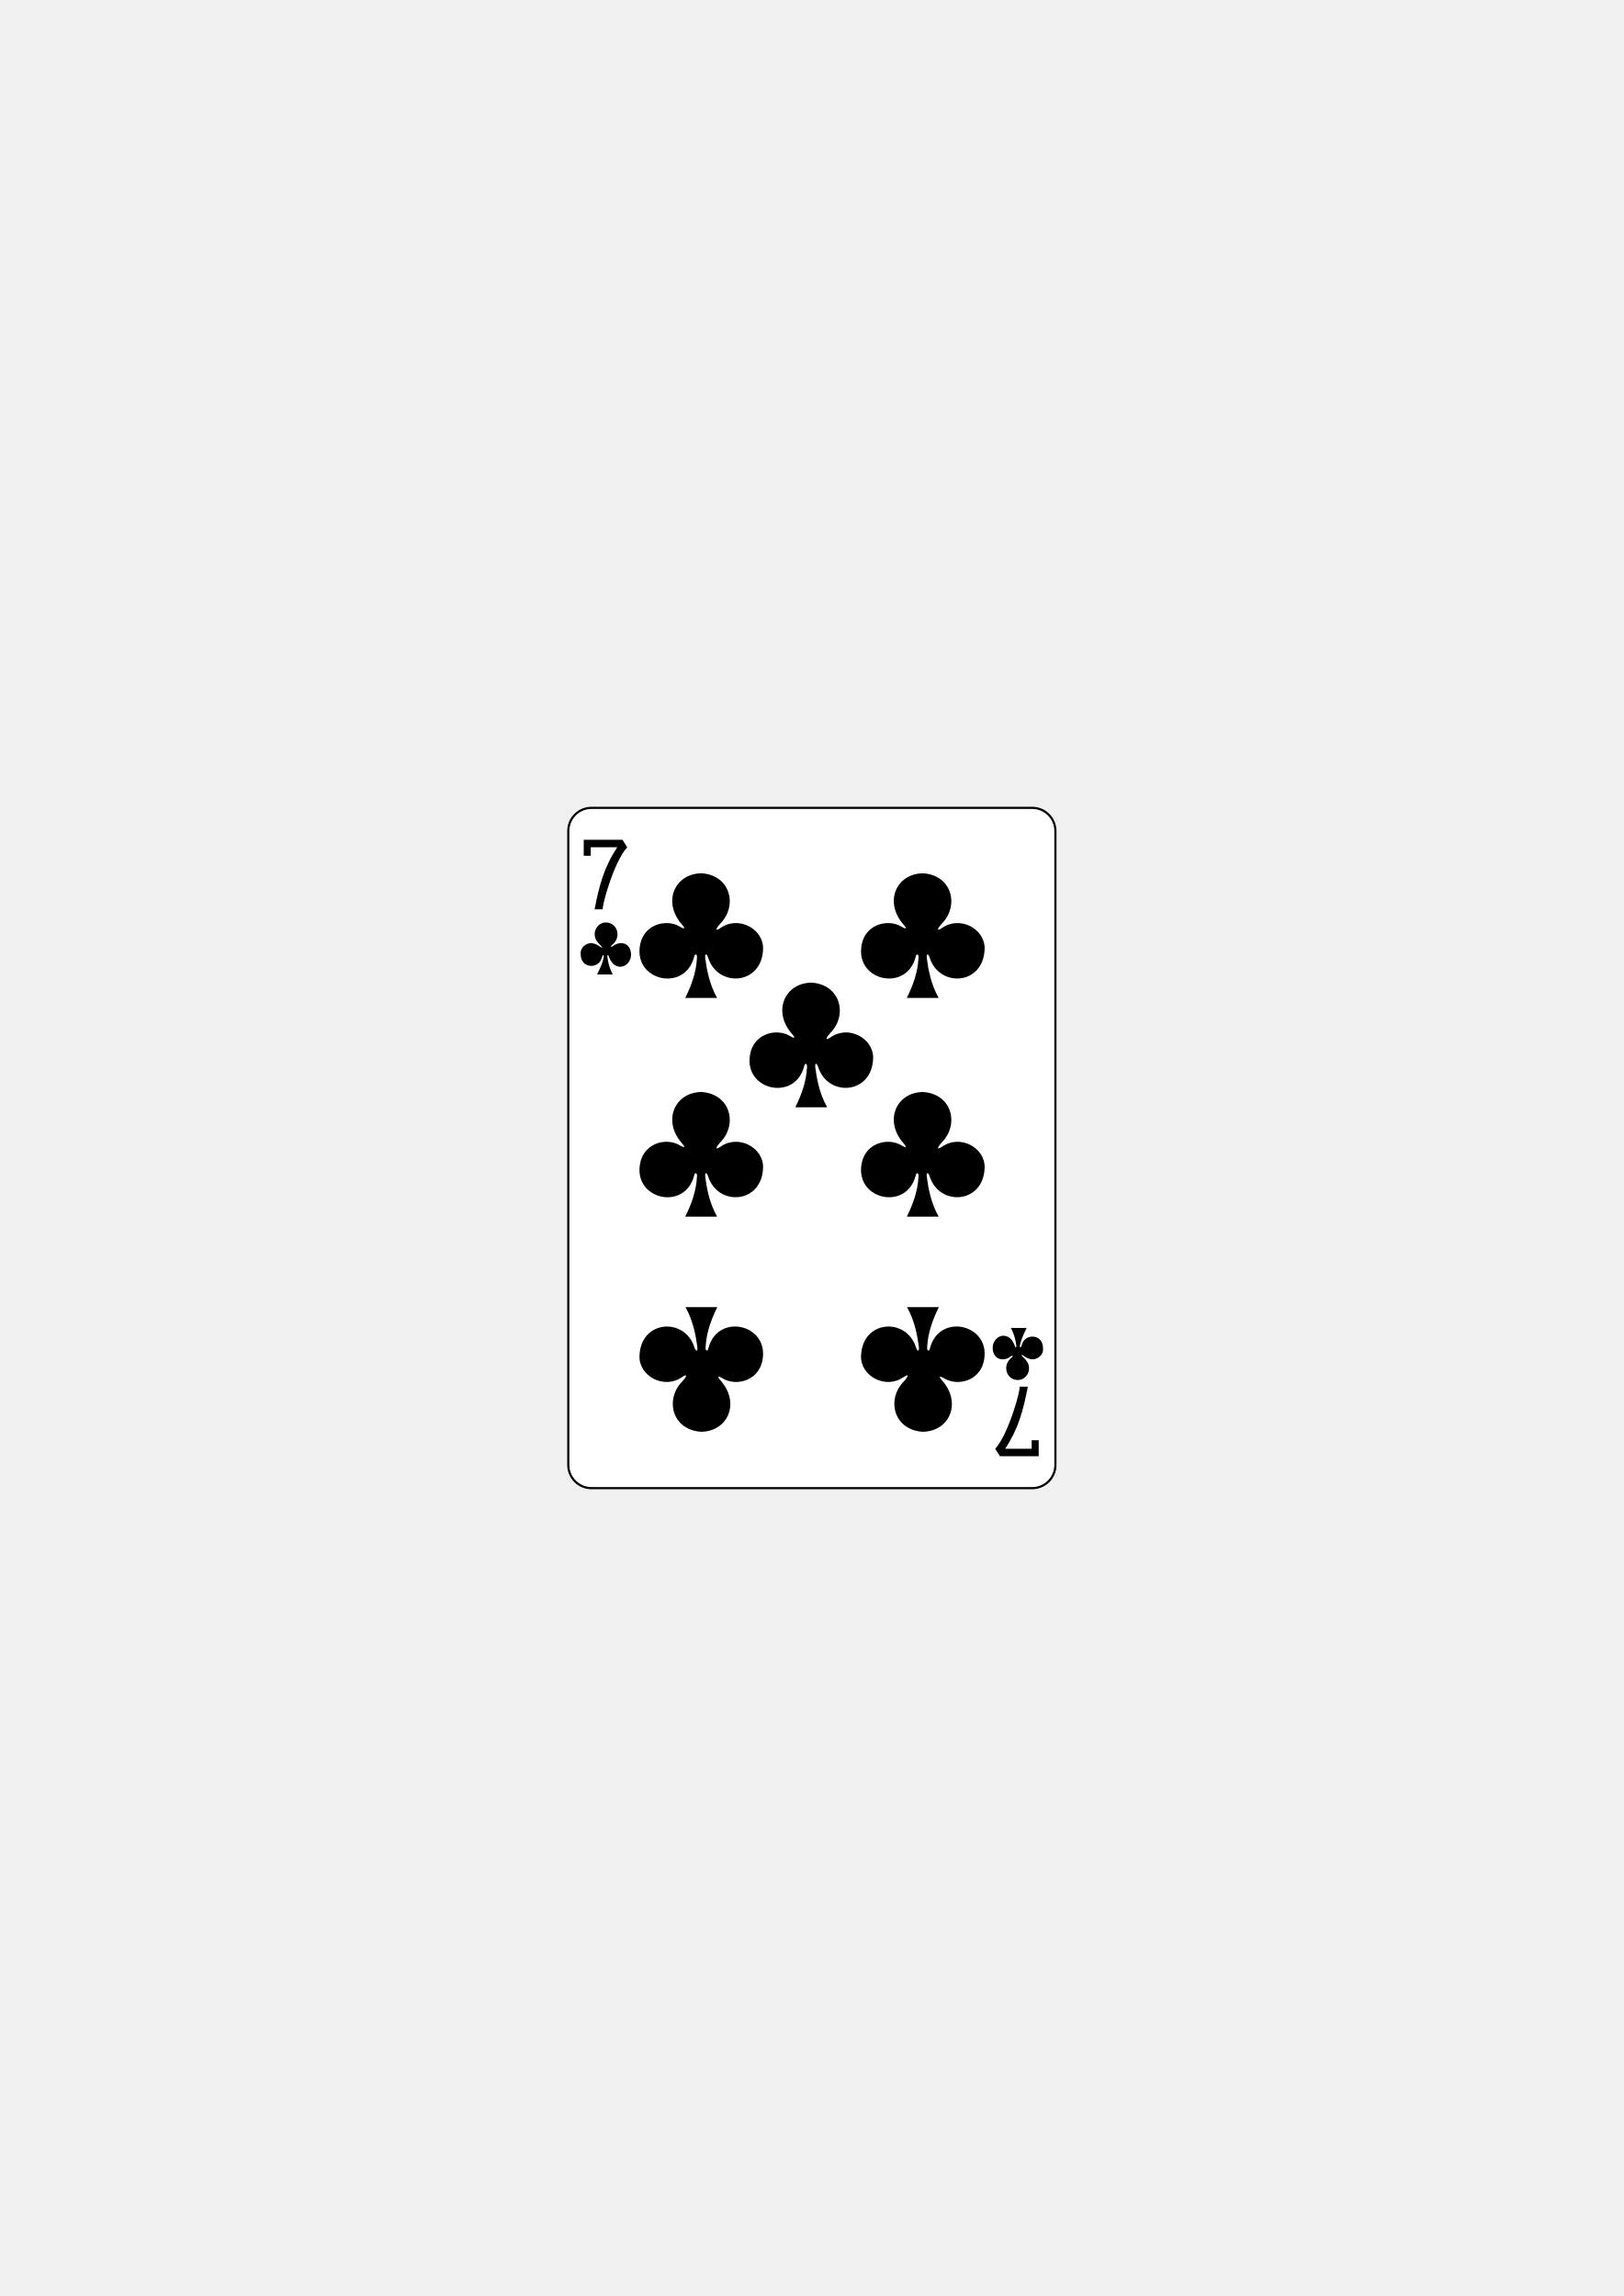
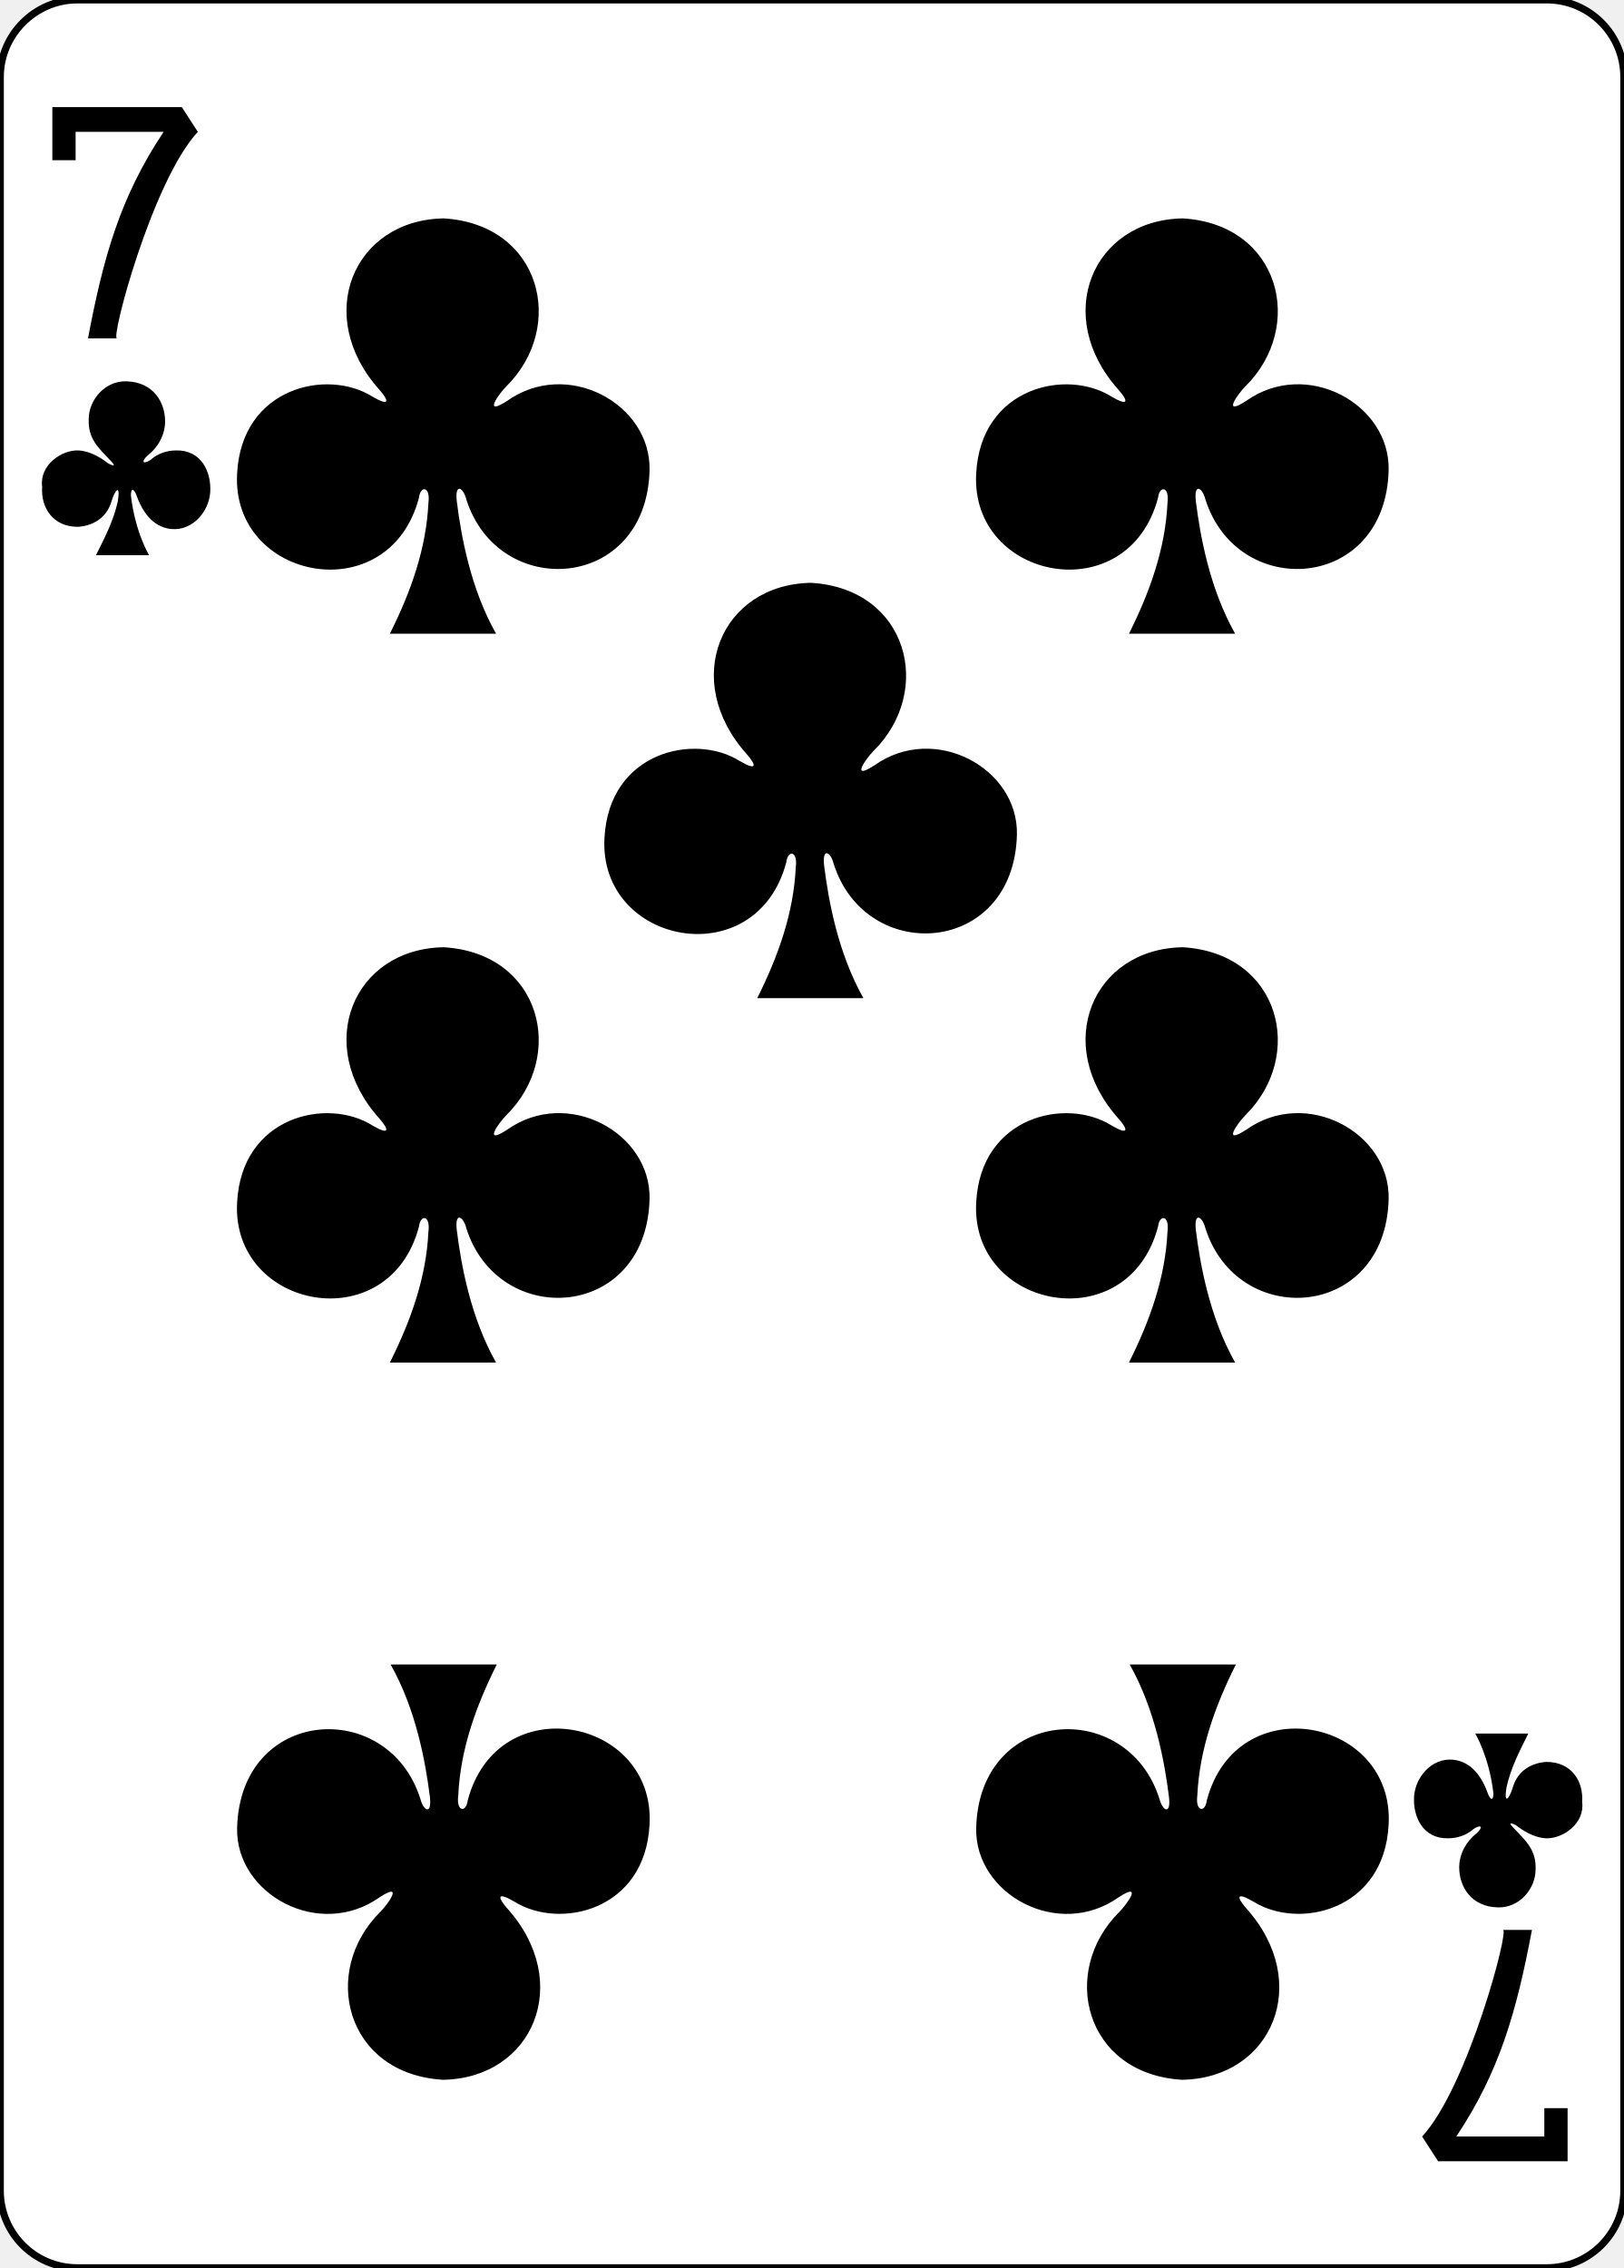
- <svg xmlns="http://www.w3.org/2000/svg" width="744.094" height="1052.362" id="svg4423" version="1.1">
-   <defs id="defs4425" />
+ <svg xmlns="http://www.w3.org/2000/svg" version="1.1" id="svg4423" x="0px" y="0px" viewBox="260.4 370.3 223.2 311.8" enable-background="new 260.4 370.3 223.2 311.8" xml:space="preserve">
  <g id="layer1">
-     <g id="g6806" style="display:inline" transform="translate(-1166.017,936.4646)">
-       <g style="display:inline" transform="translate(451.7056,-1156.14)" id="g3707">
+     <g id="g6806" transform="translate(-1166.017,936.4646)">
+       <g id="g3707" transform="translate(451.7056,-1156.14)">
        <g id="g8407">
-           <g transform="translate(-5059.956,3024.952)" style="display:inline" id="g8853-8">
-             <rect y="-2435" x="6034.701" height="311.811" width="223.228" id="rect6359-7" style="fill:#ffffff;fill-opacity:1;stroke:#000000;stroke-width:0.99;stroke-miterlimit:3.8;stroke-opacity:1;stroke-dasharray:none;display:inline" rx="10.63" ry="10.63" />
-             <g transform="matrix(0.3010621,0,0,0.3010621,5449.582,-1980.882)" id="g8660-4" />
+           <g id="g8853-8" transform="translate(-5059.956,3024.952)">
+             <path id="rect6359-7" fill="#FFFFFF" stroke="#000000" stroke-width="0.99" stroke-miterlimit="3.8" d="M6045.3-2435h202       c5.9,0,10.6,4.8,10.6,10.6v290.6c0,5.9-4.8,10.6-10.6,10.6h-202c-5.9,0-10.6-4.8-10.6-10.6v-290.6       C6034.7-2430.2,6039.5-2435,6045.3-2435z" />
+             <g id="g8660-4" transform="matrix(0.3010621,0,0,0.3010621,5449.582,-1980.882)">
+ 					</g>
          </g>
        </g>
-         <g transform="translate(-0.2938975,-1.695077e-5)" id="g6793">
-           <path style="fill:#000000;fill-opacity:1;display:inline" d="m 1984.51,-1353.898 c 7.082,-36.836 14.645,-64.473 34.478,-94.491 l -40.306,0 0,12.921 -10.714,0 0,-24.35 58.972,0 7.269,11.429 c -21.064,22.576 -40.351,95.556 -36.934,94.491 z" id="path7110-2" transform="matrix(0.3010621,0,0,0.3010621,389.6261,1044.069)" />
-           <path id="path7126-7" d="m 2643.988,-627.171 c -7.082,36.836 -14.645,64.473 -34.478,94.491 l 40.306,0 0,-12.921 10.714,0 0,24.35 -58.972,0 -7.269,-11.429 c 21.064,-22.576 40.351,-95.556 36.934,-94.491 z" style="fill:#000000;fill-opacity:1;display:inline" transform="matrix(0.3010621,0,0,0.3010621,389.6261,1044.069)" />
-           <path id="path3319" d="m 1130.163,677.076 c 2.879,-5.776 4.976,-11.701 5.348,-18.037 0.342,-2.332 -1.075,-2.371 -1.288,-0.729 -4.076,15.593 -25.763,11.37 -25.017,-3.296 0.605,-11.895 12.419,-14.454 18.582,-10.565 2.434,1.433 2.296,0.575 0.968,-0.912 -9.155,-10.211 -3.61,-23.362 8.761,-23.602 13.38,0.793 16.851,14.87 8.644,23.148 -1.021,0.995 -3.284,4.191 0.123,1.956 8.287,-5.888 19.787,0.443 19.553,9.521 -0.433,16.739 -20.839,17.987 -25.203,4.006 -0.42,-1.55 -1.629,-2.329 -1.295,0.304 0.605,4.767 1.857,11.953 5.437,18.206 z" style="fill:#000000;fill-opacity:1;display:inline" />
-           <path style="fill:#000000;fill-opacity:1;display:inline" d="m 1130.163,777.324 c 2.879,-5.776 4.976,-11.701 5.348,-18.037 0.342,-2.332 -1.075,-2.371 -1.288,-0.729 -4.076,15.593 -25.763,11.37 -25.017,-3.296 0.605,-11.895 12.419,-14.454 18.582,-10.565 2.434,1.433 2.296,0.575 0.968,-0.912 -9.155,-10.211 -3.61,-23.362 8.761,-23.602 13.38,0.793 16.851,14.87 8.644,23.148 -1.021,0.995 -3.284,4.191 0.123,1.956 8.287,-5.888 19.787,0.443 19.553,9.521 -0.433,16.739 -20.839,17.987 -25.203,4.006 -0.42,-1.55 -1.629,-2.329 -1.295,0.304 0.605,4.767 1.857,11.953 5.437,18.206 z" id="path3321" />
-           <path id="path3323" d="m 1028.63,777.324 c 2.879,-5.776 4.976,-11.701 5.348,-18.037 0.342,-2.332 -1.075,-2.371 -1.288,-0.729 -4.076,15.593 -25.763,11.37 -25.017,-3.296 0.605,-11.895 12.419,-14.454 18.582,-10.565 2.434,1.433 2.296,0.575 0.968,-0.912 -9.155,-10.211 -3.61,-23.362 8.761,-23.602 13.38,0.793 16.851,14.87 8.644,23.148 -1.021,0.995 -3.284,4.191 0.123,1.956 8.287,-5.888 19.787,0.443 19.553,9.521 -0.433,16.739 -20.839,17.987 -25.203,4.006 -0.42,-1.55 -1.629,-2.329 -1.295,0.304 0.605,4.767 1.857,11.953 5.437,18.206 z" style="fill:#000000;fill-opacity:1;display:inline" />
-           <path style="fill:#000000;fill-opacity:1;display:inline" d="m 1079.064,727.2 c 2.879,-5.776 4.976,-11.701 5.348,-18.037 0.342,-2.332 -1.075,-2.371 -1.288,-0.729 -4.076,15.593 -25.763,11.37 -25.017,-3.296 0.605,-11.895 12.419,-14.454 18.582,-10.565 2.434,1.433 2.296,0.575 0.968,-0.912 -9.155,-10.211 -3.61,-23.362 8.761,-23.602 13.38,0.793 16.851,14.87 8.644,23.148 -1.021,0.995 -3.284,4.191 0.123,1.956 8.287,-5.888 19.787,0.443 19.553,9.521 -0.433,16.739 -20.839,17.987 -25.203,4.006 -0.42,-1.55 -1.629,-2.329 -1.295,0.304 0.605,4.767 1.857,11.953 5.437,18.206 z" id="path3325" />
-           <path id="path3327" d="m 1028.63,677.076 c 2.879,-5.776 4.976,-11.701 5.348,-18.037 0.342,-2.332 -1.075,-2.371 -1.288,-0.729 -4.076,15.593 -25.763,11.37 -25.017,-3.296 0.605,-11.895 12.419,-14.454 18.582,-10.565 2.434,1.433 2.296,0.575 0.968,-0.912 -9.155,-10.211 -3.61,-23.362 8.761,-23.602 13.38,0.793 16.851,14.87 8.644,23.148 -1.021,0.995 -3.284,4.191 0.123,1.956 8.287,-5.888 19.787,0.443 19.553,9.521 -0.433,16.739 -20.839,17.987 -25.203,4.006 -0.42,-1.55 -1.629,-2.329 -1.295,0.304 0.605,4.767 1.857,11.953 5.437,18.206 z" style="fill:#000000;fill-opacity:1;display:inline" />
-           <path id="path3381" d="m 1144.865,818.782 c -2.879,5.776 -4.976,11.701 -5.348,18.037 -0.342,2.332 1.075,2.371 1.288,0.729 4.076,-15.593 25.763,-11.37 25.017,3.297 -0.605,11.895 -12.419,14.454 -18.582,10.565 -2.434,-1.433 -2.296,-0.575 -0.968,0.912 9.155,10.211 3.61,23.362 -8.761,23.602 -13.38,-0.793 -16.851,-14.87 -8.644,-23.148 1.021,-0.995 3.284,-4.191 -0.123,-1.956 -8.287,5.888 -19.787,-0.443 -19.553,-9.521 0.433,-16.739 20.839,-17.987 25.203,-4.006 0.42,1.55 1.629,2.329 1.295,-0.304 -0.605,-4.767 -1.857,-11.953 -5.437,-18.206 z" style="fill:#000000;fill-opacity:1;display:inline" />
-           <path style="fill:#000000;fill-opacity:1;display:inline" d="m 1043.332,818.782 c -2.879,5.776 -4.976,11.701 -5.348,18.037 -0.342,2.332 1.075,2.371 1.288,0.729 4.076,-15.593 25.763,-11.37 25.017,3.297 -0.605,11.895 -12.419,14.454 -18.582,10.565 -2.434,-1.433 -2.296,-0.575 -0.968,0.912 9.155,10.211 3.61,23.362 -8.761,23.602 -13.38,-0.793 -16.851,-14.87 -8.644,-23.148 1.021,-0.995 3.284,-4.191 -0.123,-1.956 -8.287,5.888 -19.787,-0.443 -19.553,-9.521 0.433,-16.739 20.839,-17.987 25.203,-4.006 0.42,1.55 1.629,2.329 1.295,-0.304 -0.605,-4.767 -1.857,-11.953 -5.437,-18.206 z" id="path3383" />
-           <path id="path3470" d="m 988.2,666.339 c 1.192,-2.445 2.352,-4.721 2.984,-7.401 0.419,-2.528 -0.438,-1.589 -0.925,0.068 -0.721,2.297 -2.723,3.344 -4.58,3.369 -3.371,0.045 -5.053,-2.604 -4.948,-5.454 -0.368,-2.999 2.671,-5.12 4.962,-4.957 1.722,0.123 3.224,1.052 4.133,1.775 0.596,0.315 1.234,0.455 0.345,-0.358 -1.678,-1.833 -3.077,-2.964 -3.046,-5.711 0.029,-2.579 2.233,-5.268 5.155,-5.184 3.651,0.105 5.312,2.89 5.303,5.481 -0.01,1.888 -0.954,3.626 -2.411,4.703 -0.944,0.766 -0.679,1.34 0.398,0.615 1.035,-0.892 2.267,-1.283 3.545,-1.31 3.49,-0.055 4.855,2.961 4.655,5.764 -0.187,2.626 -2.423,5.328 -5.369,5.022 -2.631,-0.301 -4.013,-2.51 -4.805,-4.777 -0.262,-0.695 -0.676,-0.883 -0.664,0.153 0.608,5.057 2.492,8.204 2.505,8.202 z" style="fill:#000000;fill-opacity:1;display:inline" />
-           <path style="fill:#000000;fill-opacity:1;display:inline" d="m 1185.105,828.342 c -1.192,2.445 -2.352,4.721 -2.984,7.401 -0.419,2.528 0.438,1.589 0.925,-0.068 0.721,-2.297 2.723,-3.344 4.58,-3.369 3.371,-0.045 5.053,2.604 4.948,5.454 0.368,2.999 -2.671,5.12 -4.962,4.957 -1.722,-0.123 -3.224,-1.052 -4.133,-1.775 -0.596,-0.315 -1.234,-0.455 -0.345,0.358 1.678,1.833 3.077,2.964 3.046,5.711 -0.029,2.579 -2.233,5.268 -5.155,5.184 -3.651,-0.105 -5.312,-2.89 -5.303,-5.481 0.01,-1.888 0.954,-3.626 2.411,-4.703 0.944,-0.766 0.679,-1.34 -0.398,-0.615 -1.035,0.892 -2.267,1.283 -3.545,1.31 -3.49,0.055 -4.855,-2.961 -4.655,-5.764 0.187,-2.626 2.423,-5.328 5.369,-5.022 2.631,0.301 4.013,2.51 4.805,4.777 0.262,0.695 0.676,0.883 0.664,-0.153 -0.608,-5.057 -2.492,-8.204 -2.505,-8.202 z" id="path3494" />
+         <g id="g6793" transform="translate(-0.2938975,-1.695077e-5)">
+           <path id="path7110-2" d="M987.1,636.5      c2.1-11.1,4.4-19.4,10.4-28.4h-12.1v3.9h-3.2v-7.3h17.8l2.2,3.4c-6.3,6.8-12.1,28.8-11.1,28.4H987.1z" />
+           <path id="path7126-7" d="M1185.6,855.3      c-2.1,11.1-4.4,19.4-10.4,28.4h12.1v-3.9h3.2v7.3h-17.8l-2.2-3.4c6.3-6.8,12.1-28.8,11.1-28.4L1185.6,855.3z" />
+           <path id="path3319" d="M1130.2,677.1      c2.9-5.8,5-11.7,5.3-18c0.3-2.3-1.1-2.4-1.3-0.7c-4.1,15.6-25.8,11.4-25-3.3c0.6-11.9,12.4-14.5,18.6-10.6      c2.4,1.4,2.3,0.6,1-0.9c-9.2-10.2-3.6-23.4,8.8-23.6c13.4,0.8,16.9,14.9,8.6,23.1c-1,1-3.3,4.2,0.1,2c8.3-5.9,19.8,0.4,19.6,9.5      c-0.4,16.7-20.8,18-25.2,4c-0.4-1.6-1.6-2.3-1.3,0.3c0.6,4.8,1.9,12,5.4,18.2H1130.2z" />
+           <path id="path3321" d="M1130.2,777.3      c2.9-5.8,5-11.7,5.3-18c0.3-2.3-1.1-2.4-1.3-0.7c-4.1,15.6-25.8,11.4-25-3.3c0.6-11.9,12.4-14.5,18.6-10.6      c2.4,1.4,2.3,0.6,1-0.9c-9.2-10.2-3.6-23.4,8.8-23.6c13.4,0.8,16.9,14.9,8.6,23.1c-1,1-3.3,4.2,0.1,2c8.3-5.9,19.8,0.4,19.6,9.5      c-0.4,16.7-20.8,18-25.2,4c-0.4-1.6-1.6-2.3-1.3,0.3c0.6,4.8,1.9,12,5.4,18.2H1130.2z" />
+           <path id="path3323" d="M1028.6,777.3      c2.9-5.8,5-11.7,5.3-18c0.3-2.3-1.1-2.4-1.3-0.7c-4.1,15.6-25.8,11.4-25-3.3c0.6-11.9,12.4-14.5,18.6-10.6      c2.4,1.4,2.3,0.6,1-0.9c-9.2-10.2-3.6-23.4,8.8-23.6c13.4,0.8,16.9,14.9,8.6,23.1c-1,1-3.3,4.2,0.1,2c8.3-5.9,19.8,0.4,19.6,9.5      c-0.4,16.7-20.8,18-25.2,4c-0.4-1.6-1.6-2.3-1.3,0.3c0.6,4.8,1.9,12,5.4,18.2H1028.6z" />
+           <path id="path3325" d="M1079.1,727.2      c2.9-5.8,5-11.7,5.3-18c0.3-2.3-1.1-2.4-1.3-0.7c-4.1,15.6-25.8,11.4-25-3.3c0.6-11.9,12.4-14.5,18.6-10.6      c2.4,1.4,2.3,0.6,1-0.9c-9.2-10.2-3.6-23.4,8.8-23.6c13.4,0.8,16.9,14.9,8.6,23.1c-1,1-3.3,4.2,0.1,2c8.3-5.9,19.8,0.4,19.6,9.5      c-0.4,16.7-20.8,18-25.2,4c-0.4-1.6-1.6-2.3-1.3,0.3c0.6,4.8,1.9,12,5.4,18.2H1079.1z" />
+           <path id="path3327" d="M1028.6,677.1      c2.9-5.8,5-11.7,5.3-18c0.3-2.3-1.1-2.4-1.3-0.7c-4.1,15.6-25.8,11.4-25-3.3c0.6-11.9,12.4-14.5,18.6-10.6      c2.4,1.4,2.3,0.6,1-0.9c-9.2-10.2-3.6-23.4,8.8-23.6c13.4,0.8,16.9,14.9,8.6,23.1c-1,1-3.3,4.2,0.1,2c8.3-5.9,19.8,0.4,19.6,9.5      c-0.4,16.7-20.8,18-25.2,4c-0.4-1.6-1.6-2.3-1.3,0.3c0.6,4.8,1.9,12,5.4,18.2H1028.6z" />
+           <path id="path3381" d="M1144.9,818.8      c-2.9,5.8-5,11.7-5.3,18c-0.3,2.3,1.1,2.4,1.3,0.7c4.1-15.6,25.8-11.4,25,3.3c-0.6,11.9-12.4,14.5-18.6,10.6      c-2.4-1.4-2.3-0.6-1,0.9c9.2,10.2,3.6,23.4-8.8,23.6c-13.4-0.8-16.9-14.9-8.6-23.1c1-1,3.3-4.2-0.1-2      c-8.3,5.9-19.8-0.4-19.6-9.5c0.4-16.7,20.8-18,25.2-4c0.4,1.6,1.6,2.3,1.3-0.3c-0.6-4.8-1.9-12-5.4-18.2L1144.9,818.8z" />
+           <path id="path3383" d="M1043.3,818.8      c-2.9,5.8-5,11.7-5.3,18c-0.3,2.3,1.1,2.4,1.3,0.7c4.1-15.6,25.8-11.4,25,3.3c-0.6,11.9-12.4,14.5-18.6,10.6      c-2.4-1.4-2.3-0.6-1,0.9c9.2,10.2,3.6,23.4-8.8,23.6c-13.4-0.8-16.9-14.9-8.6-23.1c1-1,3.3-4.2-0.1-2      c-8.3,5.9-19.8-0.4-19.6-9.5c0.4-16.7,20.8-18,25.2-4c0.4,1.6,1.6,2.3,1.3-0.3c-0.6-4.8-1.9-12-5.4-18.2L1043.3,818.8z" />
+           <path id="path3470" d="M988.2,666.3      c1.2-2.4,2.4-4.7,3-7.4c0.4-2.5-0.4-1.6-0.9,0.1c-0.7,2.3-2.7,3.3-4.6,3.4c-3.4,0-5.1-2.6-4.9-5.5c-0.4-3,2.7-5.1,5-5      c1.7,0.1,3.2,1.1,4.1,1.8c0.6,0.3,1.2,0.5,0.3-0.4c-1.7-1.8-3.1-3-3-5.7c0-2.6,2.2-5.3,5.2-5.2c3.7,0.1,5.3,2.9,5.3,5.5      c0,1.9-1,3.6-2.4,4.7c-0.9,0.8-0.7,1.3,0.4,0.6c1-0.9,2.3-1.3,3.5-1.3c3.5-0.1,4.9,3,4.7,5.8c-0.2,2.6-2.4,5.3-5.4,5      c-2.6-0.3-4-2.5-4.8-4.8c-0.3-0.7-0.7-0.9-0.7,0.2c0.6,5.1,2.5,8.2,2.5,8.2H988.2z" />
+           <path id="path3494" d="M1185.1,828.3      c-1.2,2.4-2.4,4.7-3,7.4c-0.4,2.5,0.4,1.6,0.9-0.1c0.7-2.3,2.7-3.3,4.6-3.4c3.4,0,5.1,2.6,4.9,5.5c0.4,3-2.7,5.1-5,5      c-1.7-0.1-3.2-1.1-4.1-1.8c-0.6-0.3-1.2-0.5-0.3,0.4c1.7,1.8,3.1,3,3,5.7c0,2.6-2.2,5.3-5.2,5.2c-3.7-0.1-5.3-2.9-5.3-5.5      c0-1.9,1-3.6,2.4-4.7c0.9-0.8,0.7-1.3-0.4-0.6c-1,0.9-2.3,1.3-3.5,1.3c-3.5,0.1-4.9-3-4.7-5.8c0.2-2.6,2.4-5.3,5.4-5      c2.6,0.3,4,2.5,4.8,4.8c0.3,0.7,0.7,0.9,0.7-0.2c-0.6-5.1-2.5-8.2-2.5-8.2H1185.1z" />
        </g>
      </g>
    </g>
  </g>
</svg>
